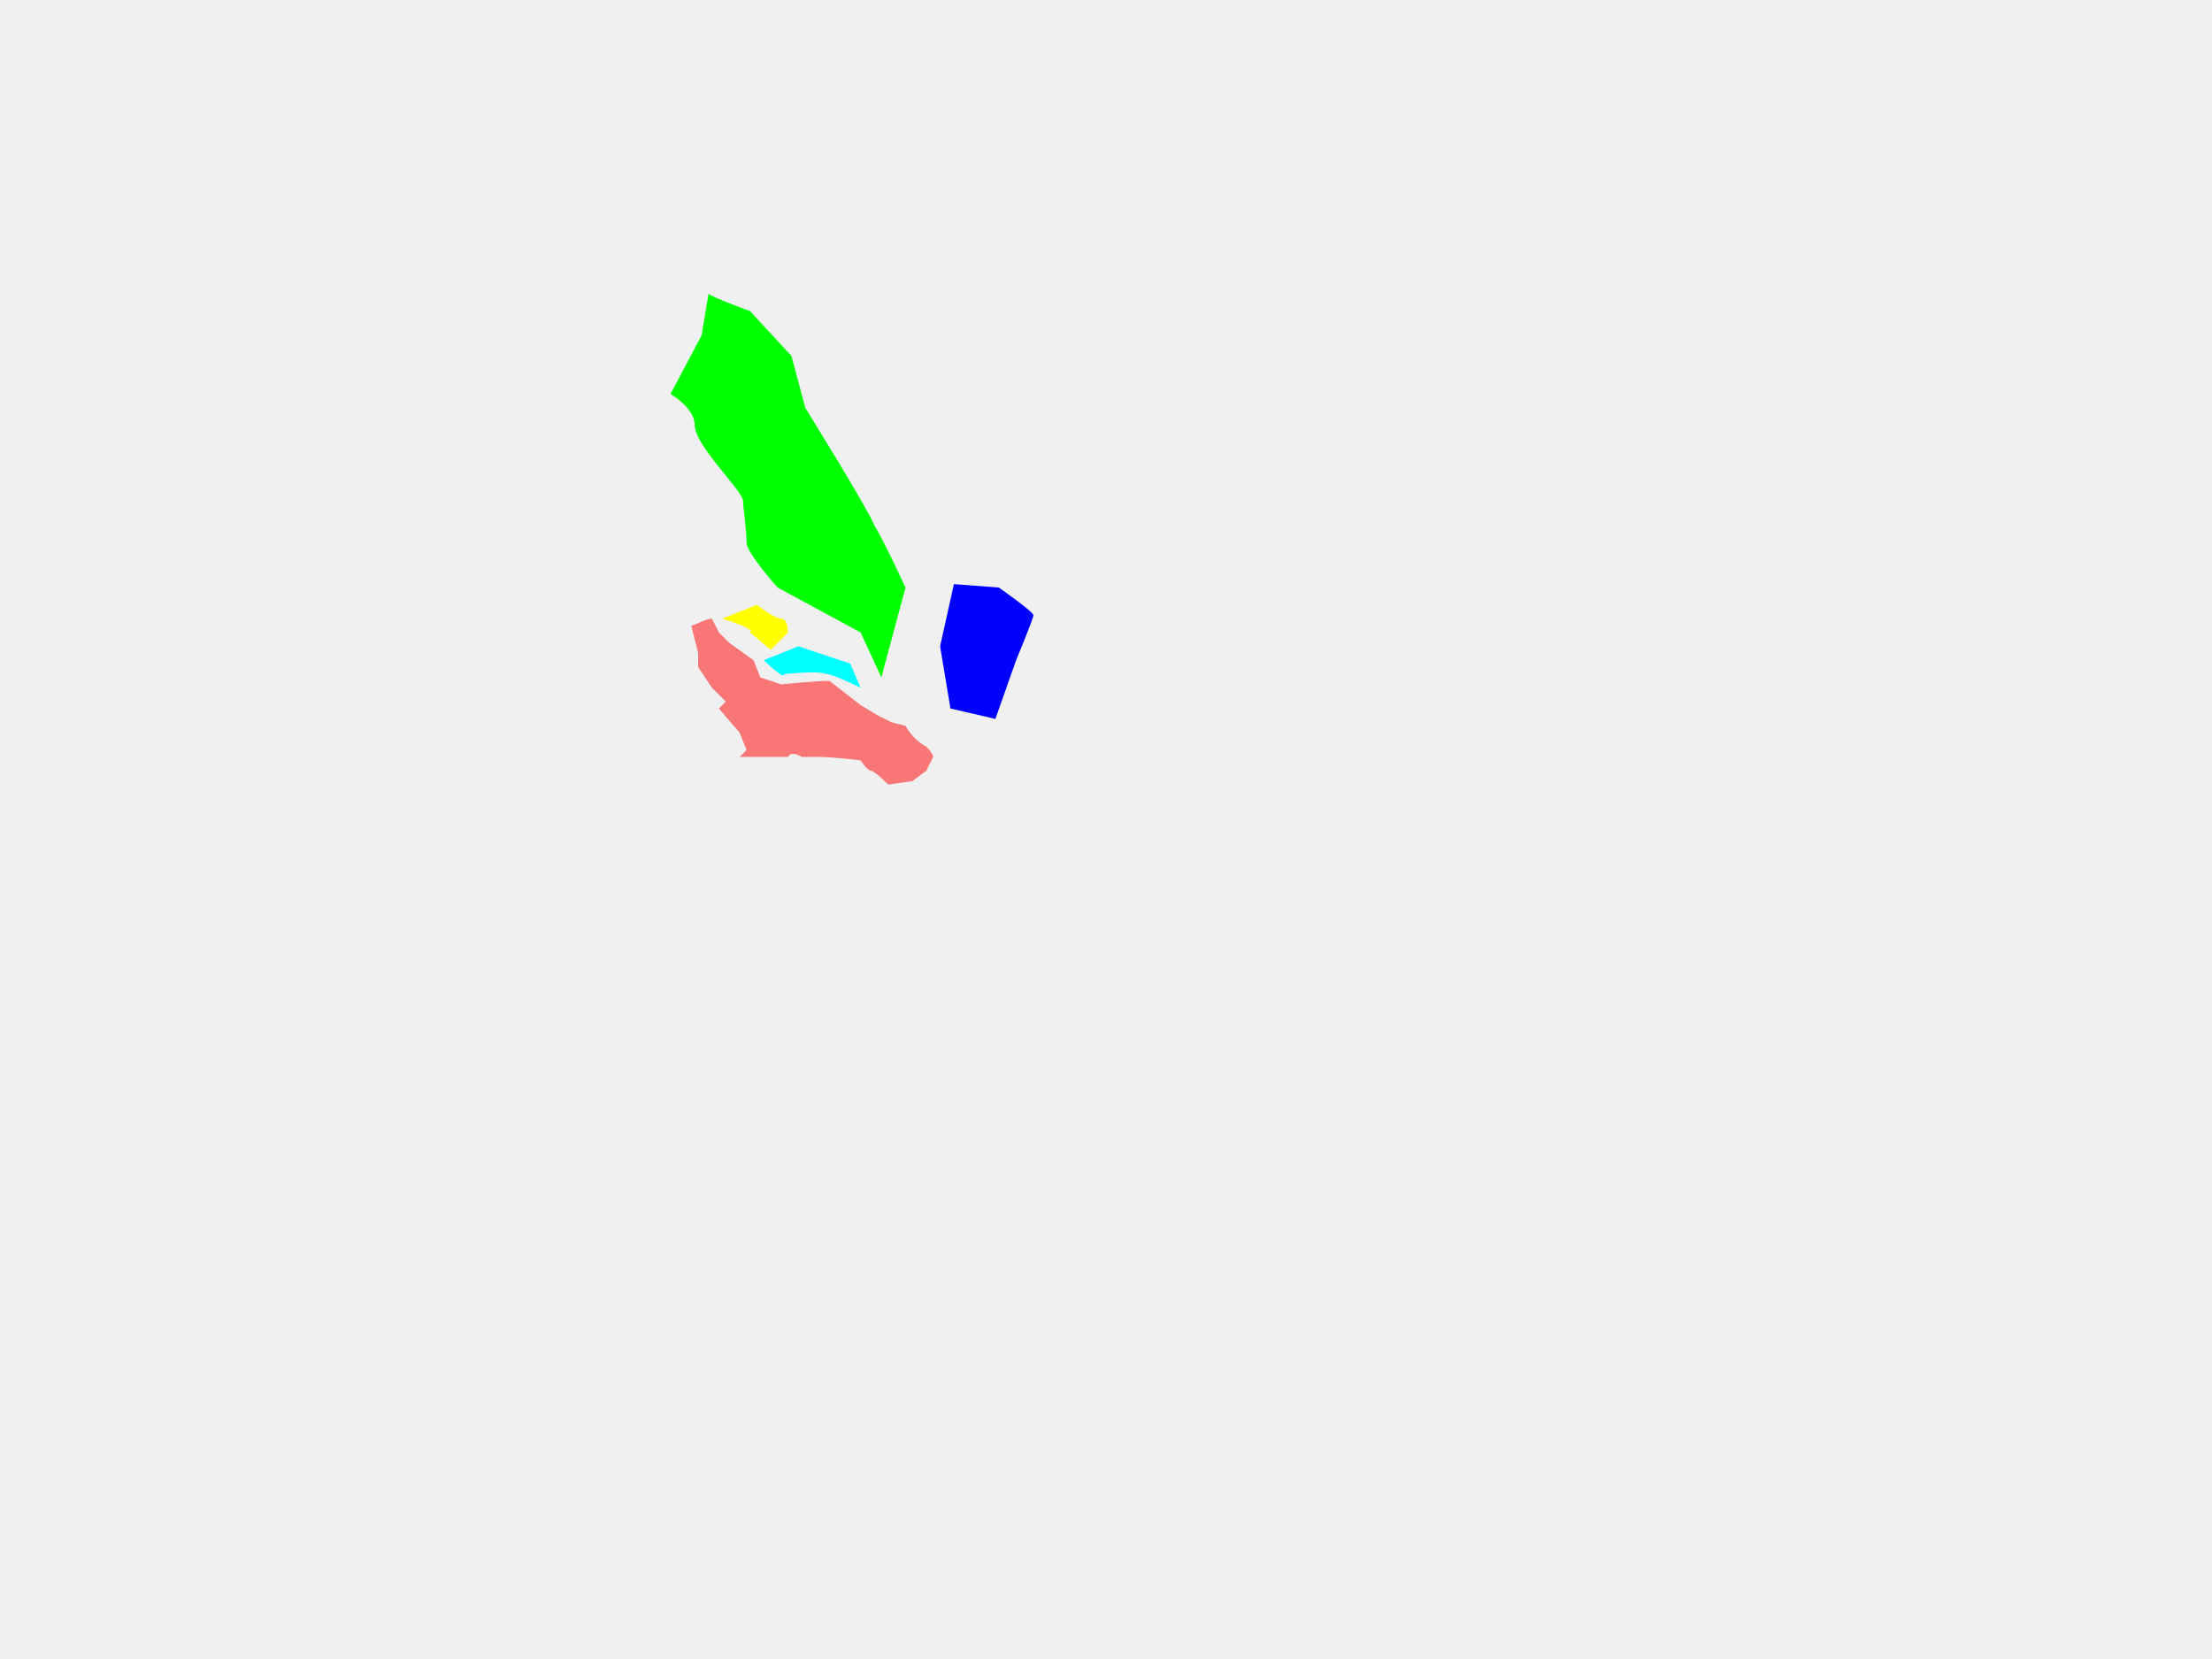
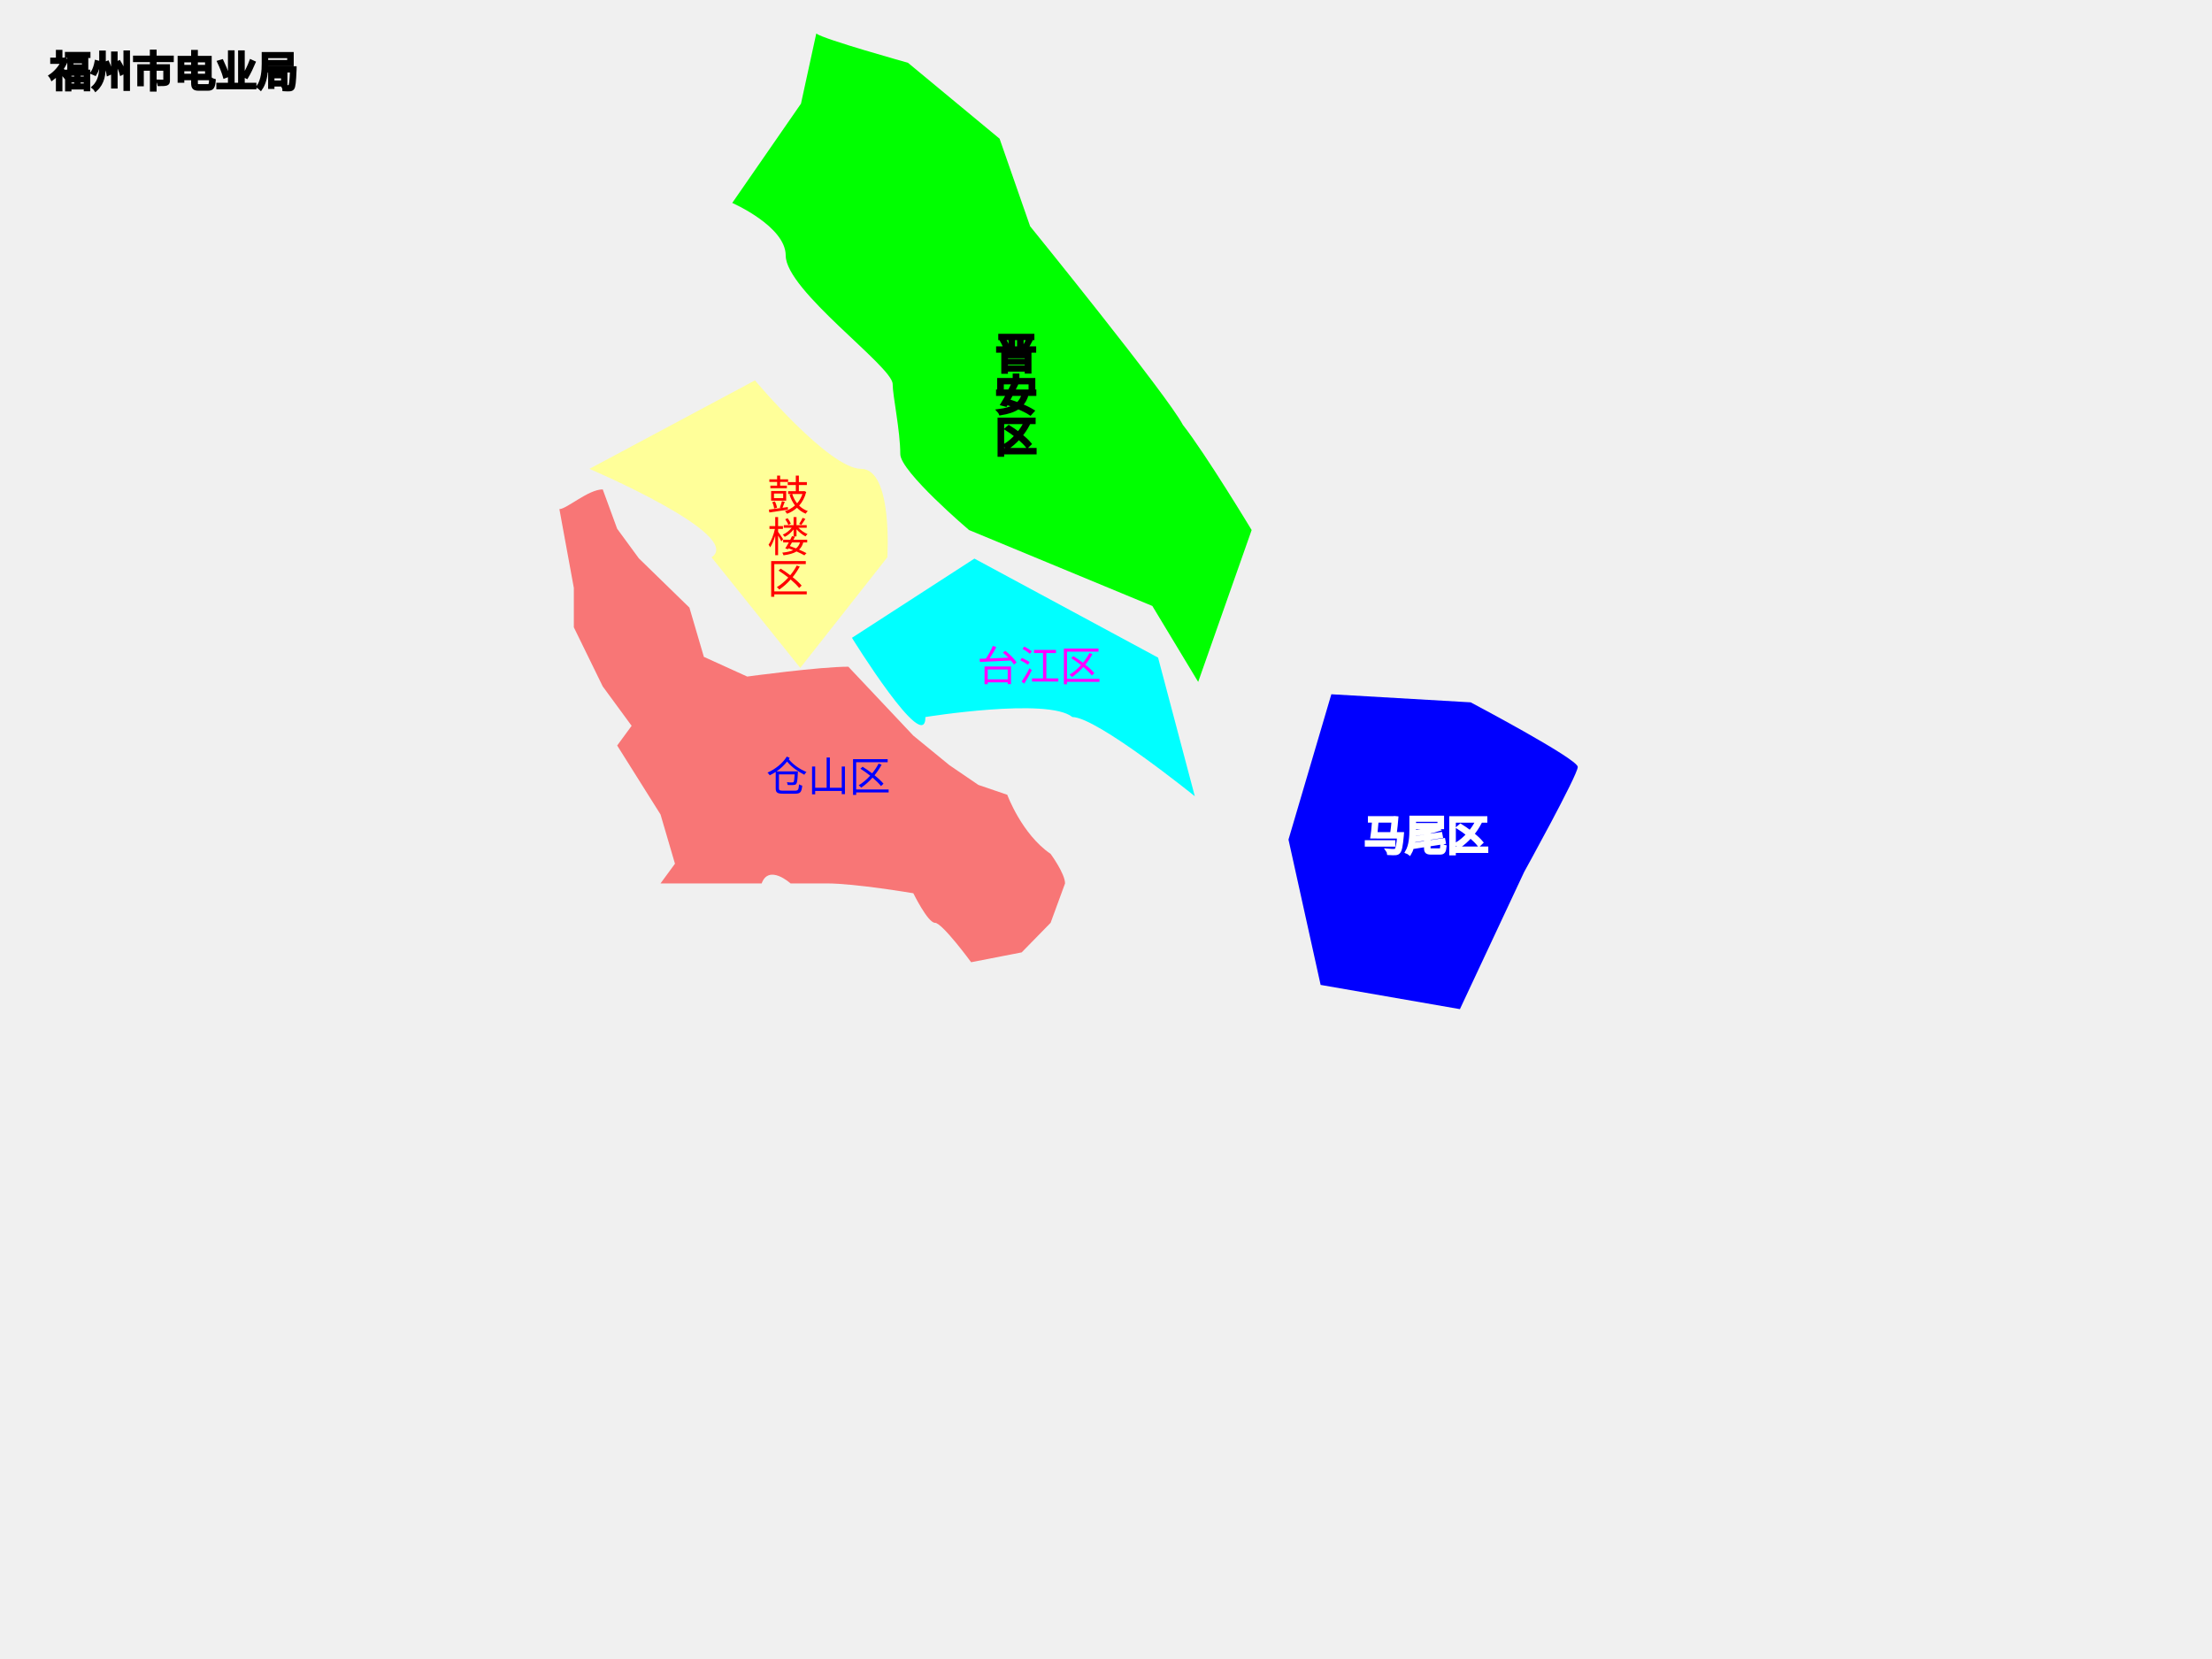
<svg xmlns="http://www.w3.org/2000/svg" width="640" height="480" version="1.1">
-   <path d="M288 188L290 196L290 200L294 206L298 210L296 212L302 219L304 224L302 226L311 226L316 226C317 224 320 226 320 226L325 226C329 226 337 227 337 227C337 227 339 230 340 230C341 230 345 234 345 234L352 233L356 230L358 226C358 225 356 223 356 223C352 221 350 217 350 217L346 216L342 214L337 211L328 204C324 204 314 205 314 205L308 203L306 198L299 193L296 190L294 186C292 186 289 188 288 188Z" fill="#FF0000" stroke="none" stroke-opacity="0" opacity="0.51" transform="matrix(1,0,0,1,-88,-7)" stroke-dasharray="1,1" cursor="pointer" id="仓山区" />
-   <path d="M293 91L291 103L282 120C282 120 289 124 289 129C289 135 303 148 303 151C303 153 304 159 304 163C304 166 313 176 313 176L337 189L343 202L350 176C350 176 344 163 341 158C339 153 321 124 321 124L317 109L305 96C305 96 294 92 293 91Z" fill="#00FF00" stroke="none" stroke-opacity="0" stroke-dasharray="1,1" id="晋安区" transform="matrix(1,0,0,1,-88,-6)" />
-   <path d="M360 193L363 211L376 214L382 197C382 197 387 185 387 184C387 183 377 176 377 176L364 175L360 193Z" fill="#0000FF" stroke="none" stroke-opacity="0" stroke-dasharray="6,6" id="马尾区" transform="matrix(1,0,0,1,-88,-6)" />
-   <path d="M305 189L311 194L316 189C316 189 316 185 314 185C312 185 307 181 307 181L297 185C297 185 307 188 305 189Z" fill="#FFFF00" stroke="none" stroke-opacity="0" id="鼓楼区" transform="matrix(1,0,0,1,-88,-6)" />
-   <path d="M315 201C315 201 325 200 327 201C329 201 337 205 337 205L334 198L319 193L309 197C309 197 315 203 315 201Z" fill="#00FFFF" stroke="none" stroke-opacity="0" id="台江区" transform="matrix(1,0,0,1,-88,-6)" />
+   <path d="M288 188L290 196L290 200L294 206L298 210L296 212L302 219L304 224L302 226L311 226L316 226C317 224 320 226 320 226L325 226C329 226 337 227 337 227C337 227 339 230 340 230C341 230 345 234 345 234L352 233L356 230L358 226C358 225 356 223 356 223C352 221 350 217 350 217L346 216L342 214L337 211L328 204C324 204 314 205 314 205L308 203L306 198L299 193L296 190L294 186C292 186 289 188 288 188Z" fill="#FF0000" stroke="none" stroke-opacity="0" opacity="0.51" transform="matrix(2.09,0,0,2.85,-440.07,-388.5)" stroke-dasharray="1,1" cursor="pointer" id="仓山区" />
+   <path d="M293 91L291 103L282 120C282 120 289 124 289 129C289 135 303 148 303 151C303 153 304 159 304 163C304 166 313 176 313 176L337 189L343 202L350 176C350 176 344 163 341 158C339 153 321 124 321 124L317 109L305 96C305 96 294 92 293 91Z" fill="#00FF00" stroke="none" stroke-opacity="0" stroke-dasharray="1,1" id="晋安区" transform="matrix(2.21,0,0,1.69,-411.36,-144.085)" />
+   <path d="M360 193L363 211L376 214L382 197C382 197 387 185 387 184C387 183 377 176 377 176L364 175L360 193Z" fill="#0000FF" stroke="none" stroke-opacity="0" stroke-dasharray="6,6" id="马尾区" transform="matrix(3.099998,0,0,2.335999,-743.201,-207.93)" />
+   <path d="M305 189L311 194L316 189C316 189 316 185 314 185C312 185 307 181 307 181L297 185C297 185 307 188 305 189Z" fill="#FFFF99" stroke="none" stroke-opacity="0" id="鼓楼区" transform="matrix(4.624,0,-0.415,6.399,-1126.017,-1048.161)" />
+   <path d="M315 201C315 201 325 200 327 201C329 201 337 205 337 205L334 198L319 193L309 197C309 197 315 203 315 201Z" fill="#00FFFF" stroke="none" stroke-opacity="0" id="台江区" transform="matrix(3.543,0,0,5.73,-848.2922,-944.2701)" />
+   <text x="148" y="279" xml:space="preserve" font-family="微软雅黑" font-size="12" fill="#FFFFFF" stroke="#000000" transform="matrix(1,0,0,1,-139,-254)">
+  福州市电业局</text>
+   <text x="240" y="106" xml:space="preserve" writing-mode="tb" font-family="微软雅黑" font-size="12" fill="#CCCCCC" stroke="#000000" baseline-shift="baseline" transform="matrix(1,0,0,1,54,-13)">
+ 晋安区</text>
+   <text x="217" y="148" xml:space="preserve" writing-mode="tb" font-family="微软雅黑" font-size="12" fill="#FF0000" stroke="none" stroke-opacity="0" baseline-shift="baseline" transform="matrix(1,0,0,1,11,-14)">
+ 鼓楼区</text>
+   <text x="285" y="221" xml:space="preserve" font-family="微软雅黑" font-size="12" fill="#CCCCCC" stroke="#000000" baseline-shift="baseline">
+ </text>
+   <text x="269" y="188" xml:space="preserve" font-family="微软雅黑" font-size="12" fill="#00FFFF" stroke="none" stroke-opacity="0" baseline-shift="baseline" />
+   <text x="276" y="193" xml:space="preserve" font-family="微软雅黑" font-size="12" fill="#FF00FF" stroke="none" stroke-opacity="0" baseline-shift="baseline" transform="matrix(1,0,0,1,4,4)">
+ 台江区</text>
+   <text x="220" y="203" xml:space="preserve" font-family="微软雅黑" font-size="12" fill="#0000FF" stroke="none" stroke-opacity="0" baseline-shift="baseline" transform="matrix(1,0,0,1,-1,26)">
+ 仓山区</text>
+   <text x="360" y="233" xml:space="preserve" font-family="微软雅黑" font-size="12" fill="#FFFFFF" stroke="#FFFFFF" baseline-shift="baseline" transform="matrix(1,0,0,1,32,13)">
+ 马尾区</text>
</svg>
